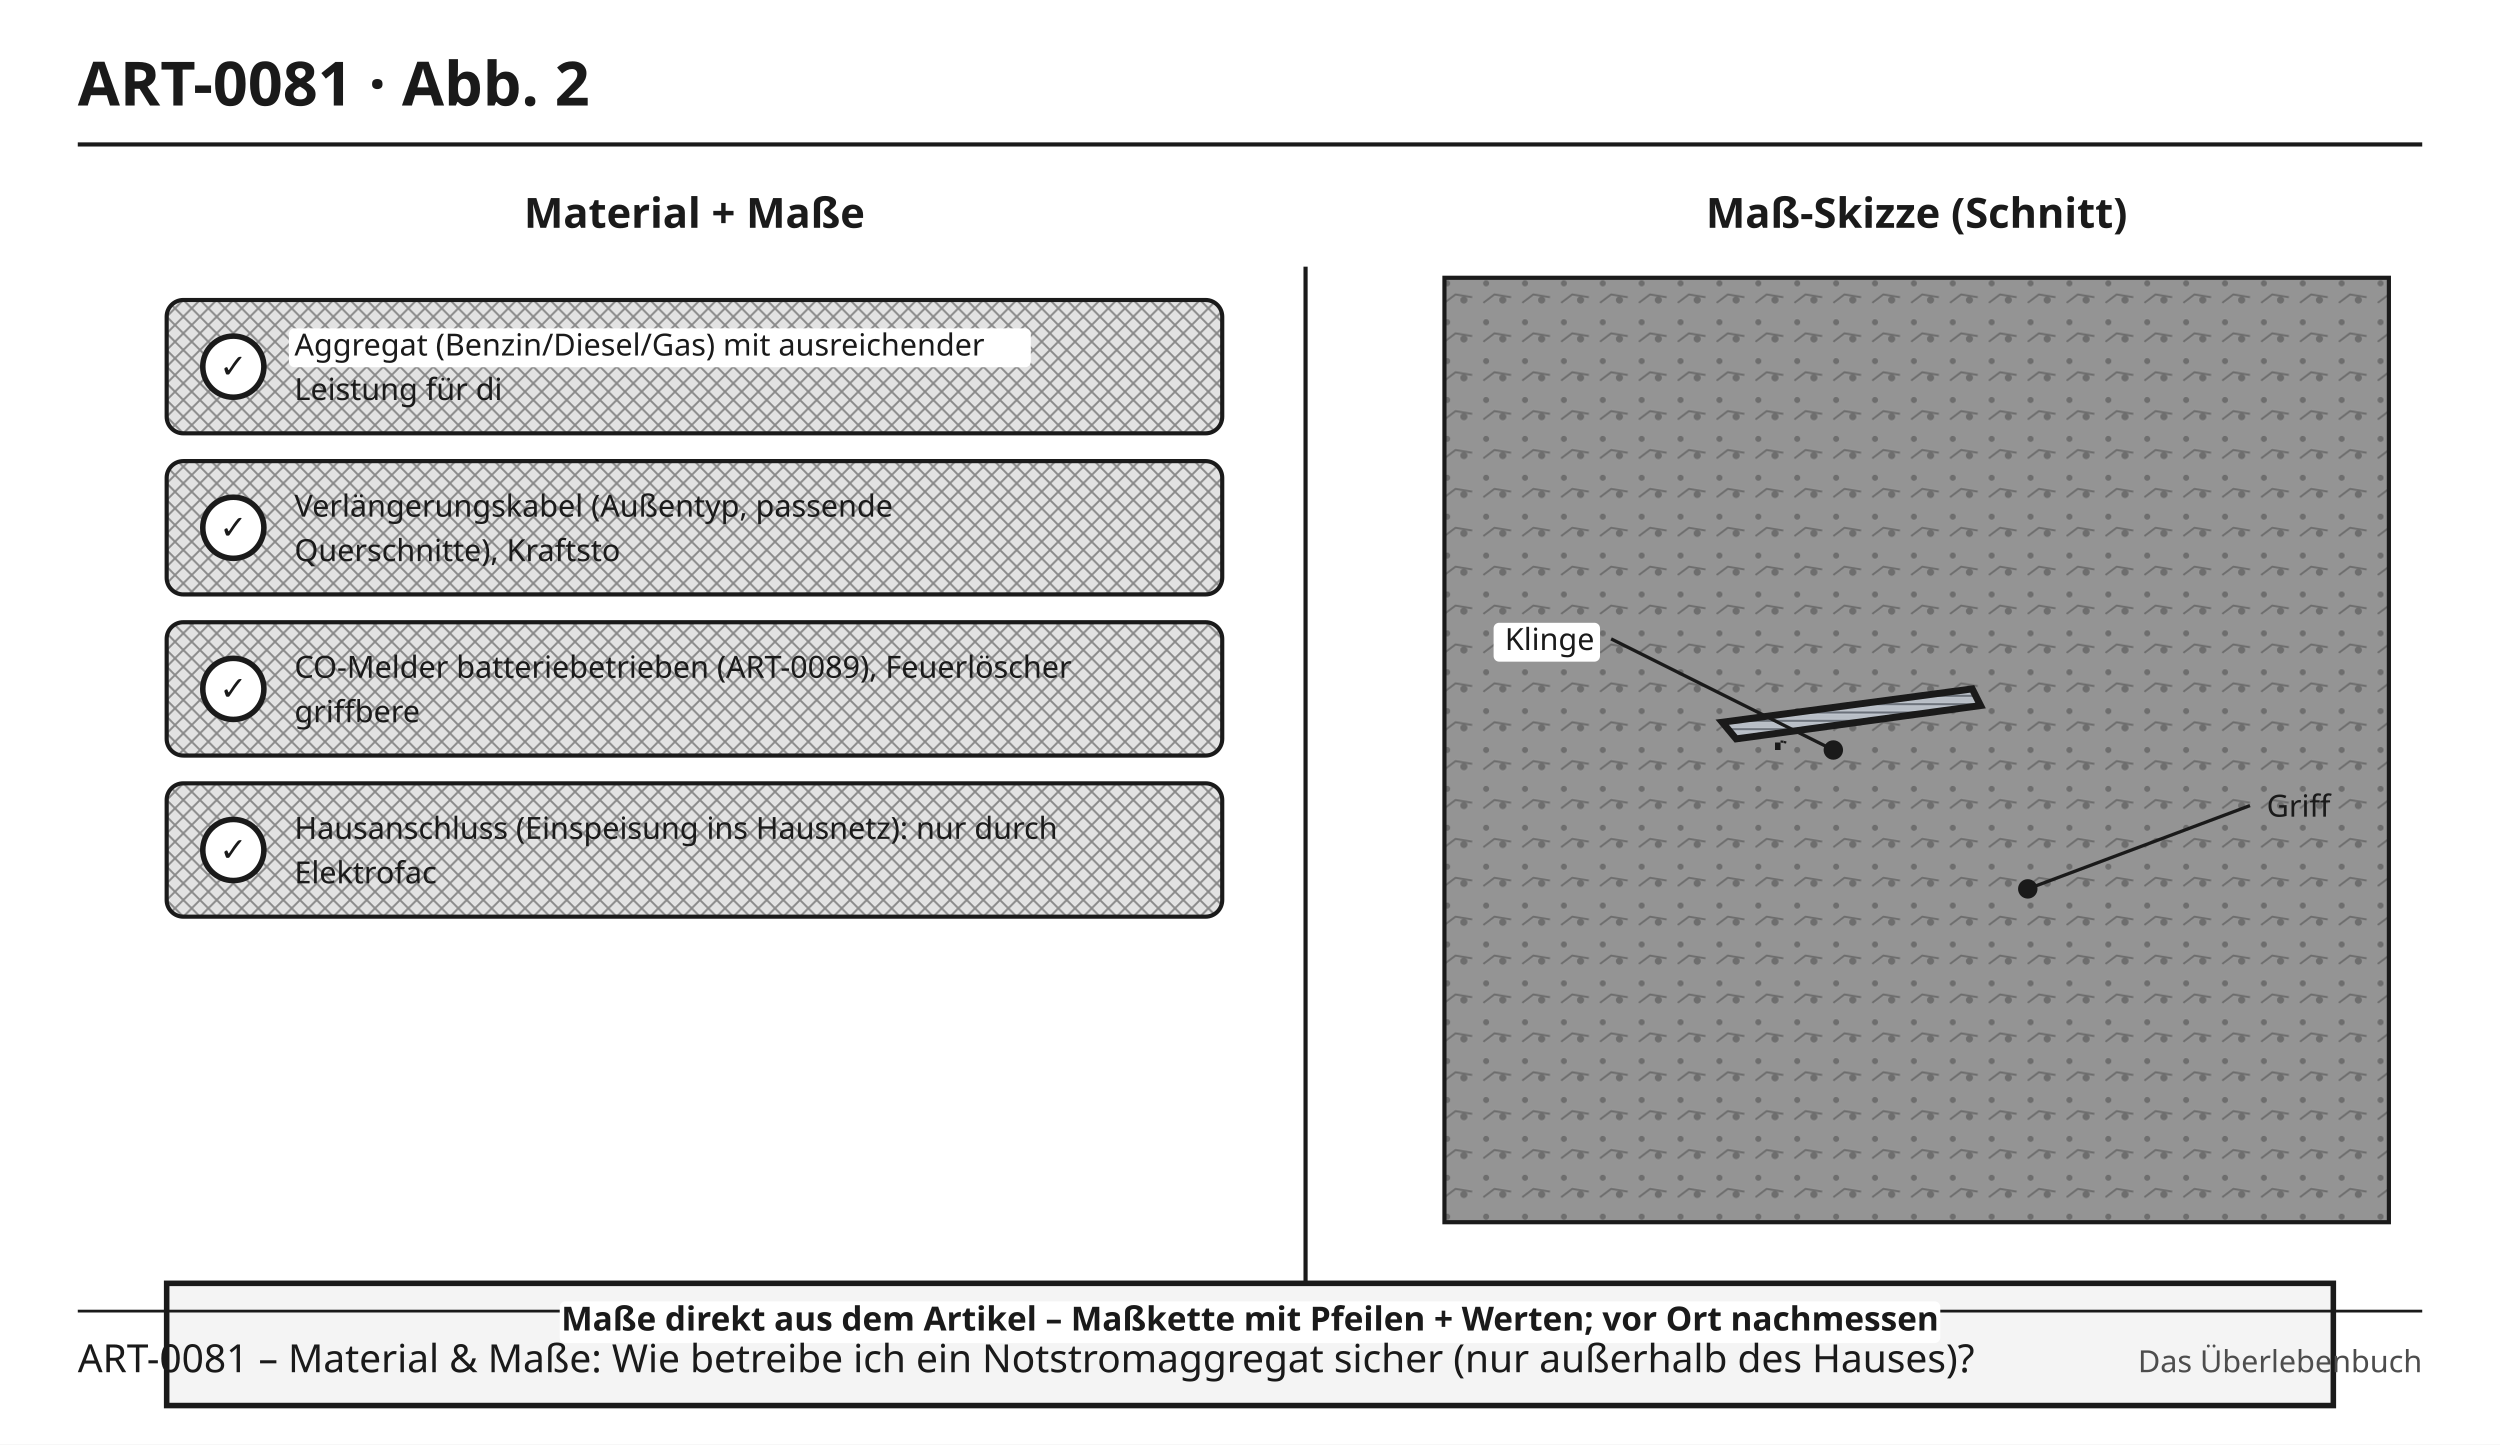
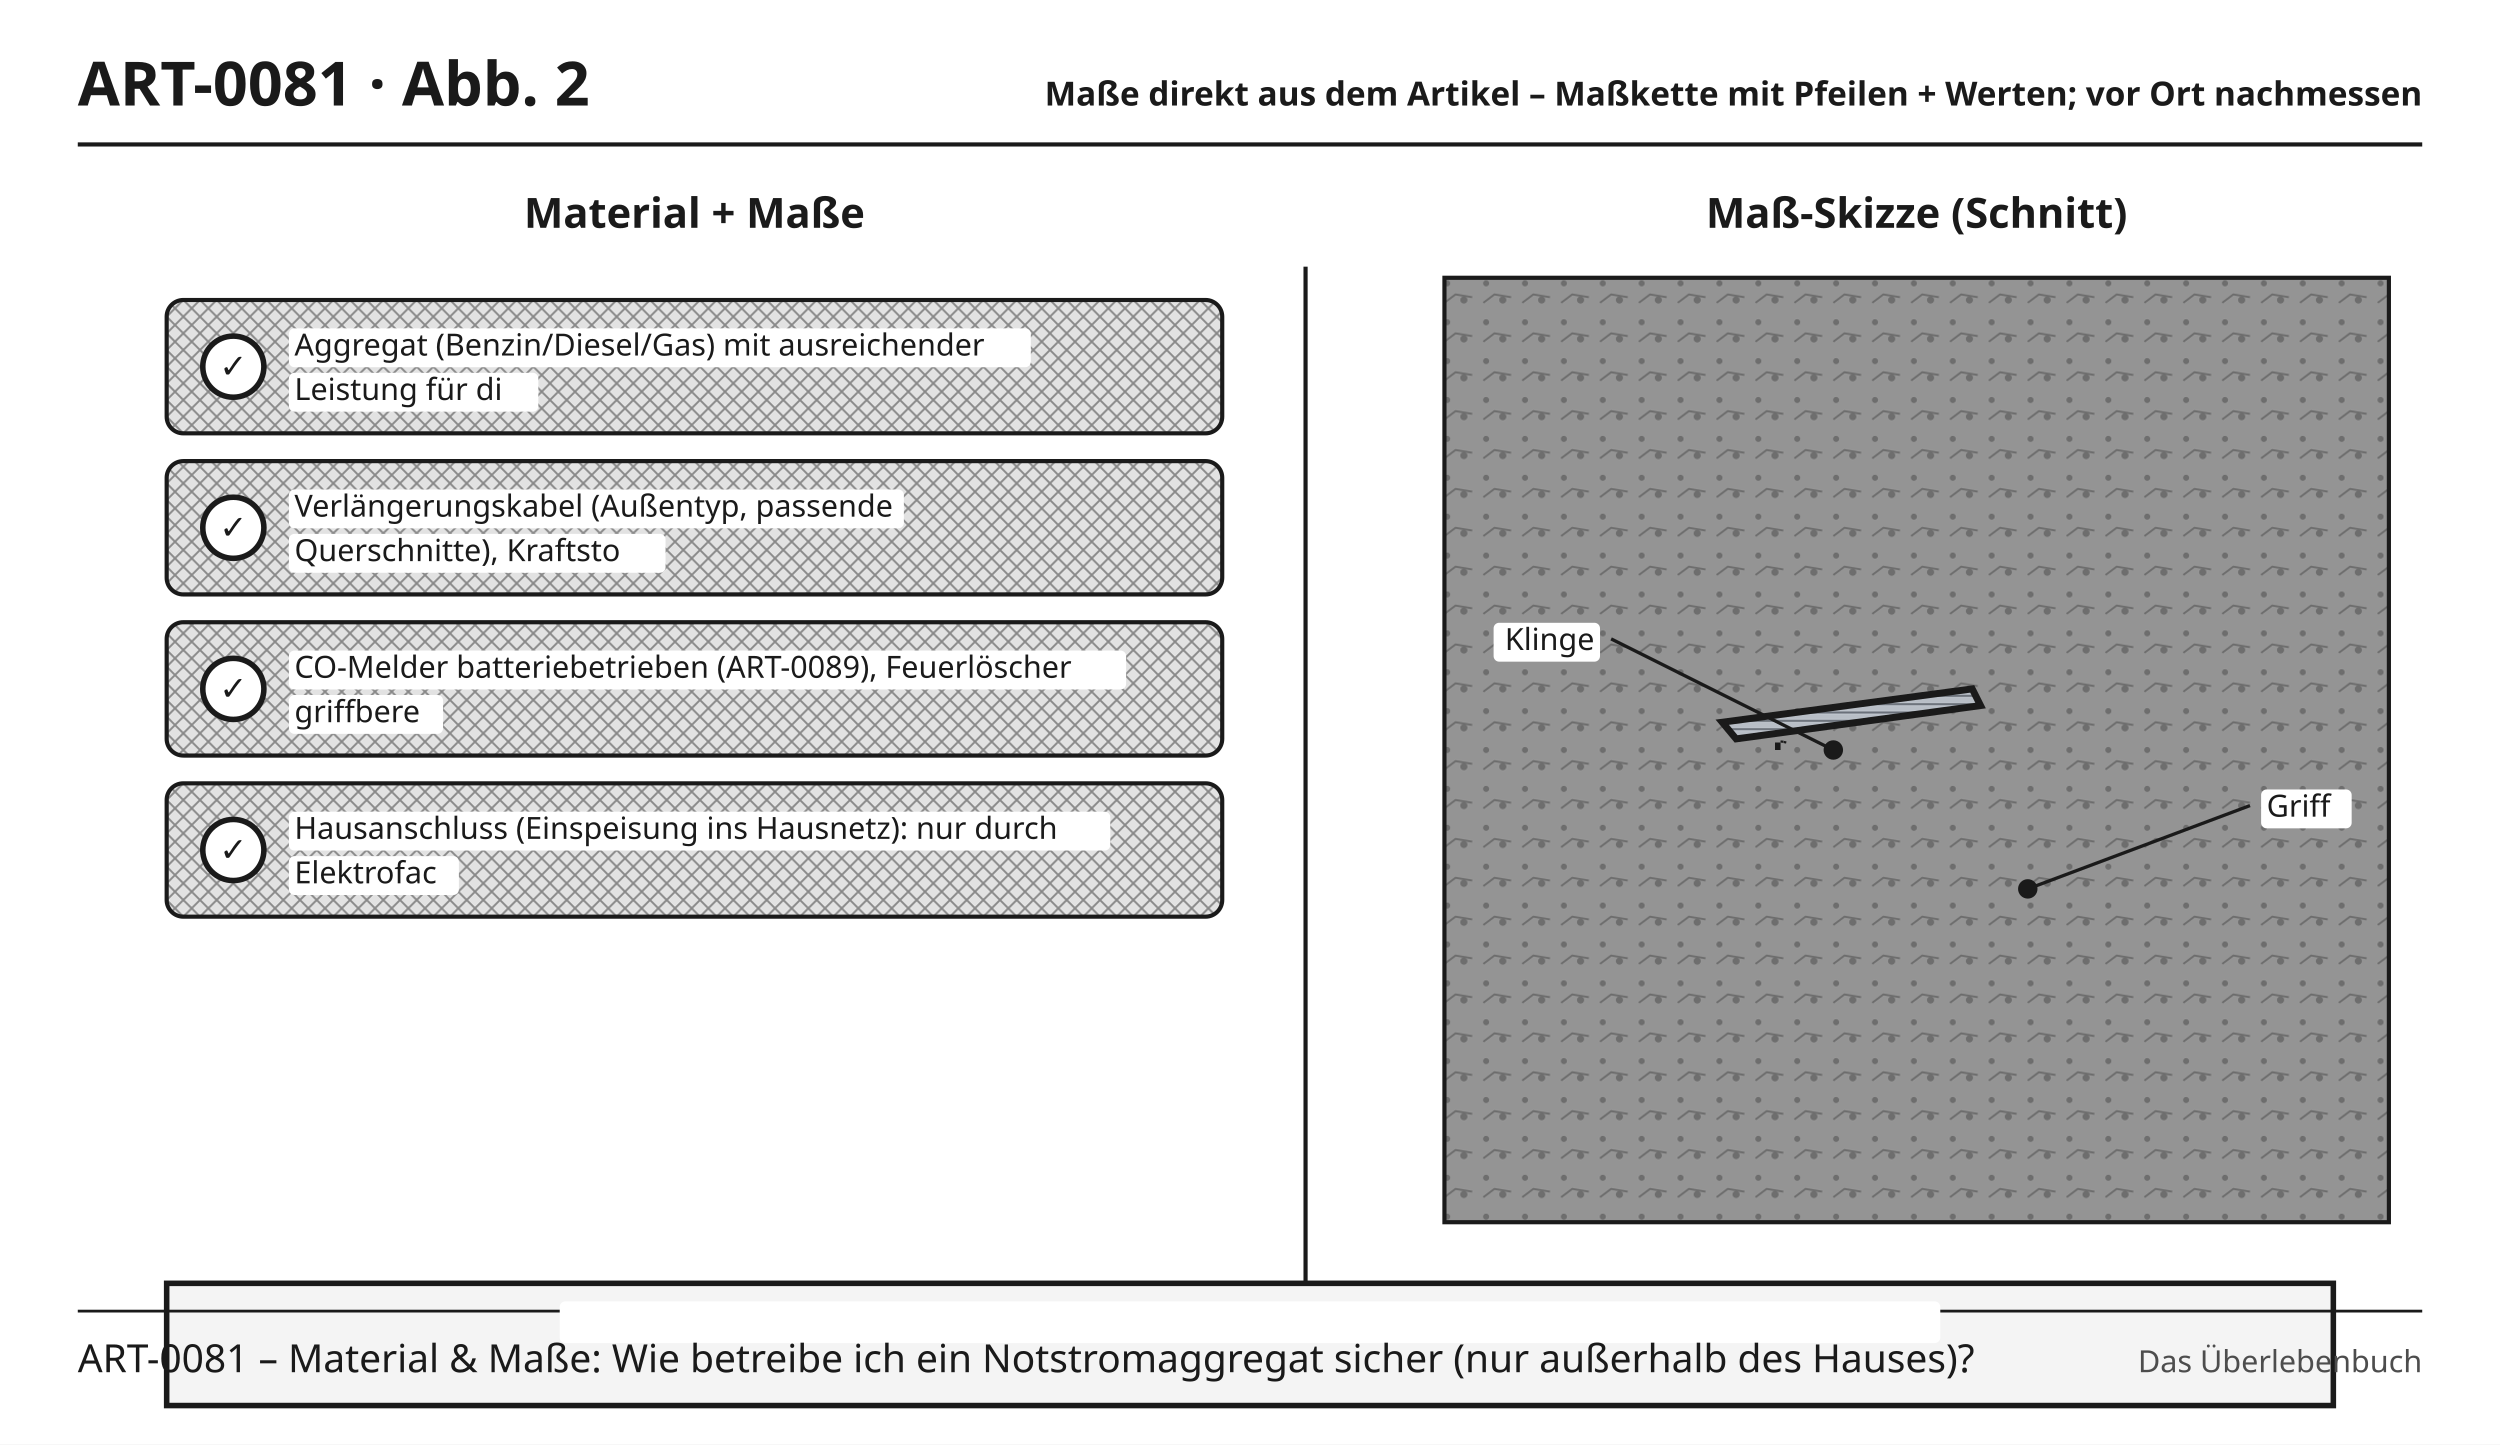
<svg xmlns="http://www.w3.org/2000/svg" viewBox="0 0 900 520" role="img" aria-label="ART-0081 · Abb. 2 – ART-0081 – Material &amp; Maße: Wie betreibe ich ein Notstromaggregat sicher (nur außerhalb des Hauses)?">
  <defs>
    <marker id="ah" markerWidth="10" markerHeight="8" refX="9" refY="4" orient="auto">
      <path d="M0 0 L10 4 L0 8 z" fill="#1a1a1a" />
    </marker>
    <marker id="ahs" markerWidth="10" markerHeight="8" refX="1" refY="4" orient="auto">
      <path d="M10 0 L0 4 L10 8 z" fill="#1a1a1a" />
    </marker>
    <pattern id="hatch" width="8" height="8" patternTransform="rotate(45)" patternUnits="userSpaceOnUse">
      <line x1="0" y1="0" x2="0" y2="8" stroke="#6e6e6e" stroke-width="1.6" />
    </pattern>
    <pattern id="cross" width="8" height="8" patternUnits="userSpaceOnUse">
      <path d="M0 0 L8 8 M8 0 L0 8" stroke="#8a8a8a" stroke-width="1" />
    </pattern>
    <pattern id="dots" width="7" height="7" patternUnits="userSpaceOnUse">
      <circle cx="2" cy="2" r="1.4" fill="#6e6e6e" />
    </pattern>
    <pattern id="wtr" width="24" height="12" patternUnits="userSpaceOnUse">
      <rect width="24" height="12" fill="#6b97bd" />
      <path d="M0 8 q 6 -5 12 0 t 12 0" fill="none" stroke="#3f6f96" stroke-width="1.4" />
    </pattern>
    <pattern id="wood" width="26" height="10" patternUnits="userSpaceOnUse">
      <rect width="26" height="10" fill="#c19a6b" />
      <path d="M0 3 q 6 -2 13 0 t 13 0 M0 7 q 7 2 13 0 t 13 0" fill="none" stroke="#7a5a3a" stroke-width="0.9" />
    </pattern>
    <pattern id="grass" width="12" height="12" patternUnits="userSpaceOnUse">
      <rect width="12" height="12" fill="#b5d1a0" />
      <path d="M2 12 L4 4 M6 12 L7 2 M10 12 L9 6" stroke="#6e6e6e" stroke-width="0.9" />
    </pattern>
    <pattern id="fabric" width="6" height="6" patternUnits="userSpaceOnUse">
      <rect width="6" height="6" fill="#e2e2e2" />
      <path d="M0 0 L6 6 M6 0 L0 6" stroke="#8a8a8a" stroke-width="0.7" />
    </pattern>
    <pattern id="metal" width="20" height="6" patternUnits="userSpaceOnUse">
      <rect width="20" height="6" fill="#b8bec6" />
      <path d="M0 1.5 h20 M0 4.5 h20" stroke="#6e747e" stroke-width="0.7" />
    </pattern>
    <pattern id="stone" width="14" height="14" patternUnits="userSpaceOnUse">
      <rect width="14" height="14" fill="#949494" />
      <circle cx="3" cy="4" r="1.1" fill="#6e6e6e" />
      <circle cx="9" cy="10" r="1.3" fill="#6e6e6e" />
      <path d="M2 11 L6 8 L12 9" stroke="#6e6e6e" stroke-width="0.7" fill="none" />
    </pattern>
  </defs>
  <rect x="0" y="0" width="900" height="520" fill="#ffffff" />
  <line x1="28" y1="52" x2="872" y2="52" stroke="#1a1a1a" stroke-width="1.5" />
  <rect x="60" y="108" width="380" height="48" fill="url(#fabric)" stroke="#1a1a1a" stroke-width="1.5" rx="6" />
  <circle cx="84" cy="132" r="11" fill="#ffffff" stroke="#1a1a1a" stroke-width="2" />
  <rect x="60" y="166" width="380" height="48" fill="url(#fabric)" stroke="#1a1a1a" stroke-width="1.5" rx="6" />
  <circle cx="84" cy="190" r="11" fill="#ffffff" stroke="#1a1a1a" stroke-width="2" />
  <rect x="60" y="224" width="380" height="48" fill="url(#fabric)" stroke="#1a1a1a" stroke-width="1.5" rx="6" />
  <circle cx="84" cy="248" r="11" fill="#ffffff" stroke="#1a1a1a" stroke-width="2" />
  <rect x="60" y="282" width="380" height="48" fill="url(#fabric)" stroke="#1a1a1a" stroke-width="1.5" rx="6" />
  <circle cx="84" cy="306" r="11" fill="#ffffff" stroke="#1a1a1a" stroke-width="2" />
  <line x1="470" y1="96" x2="470" y2="470" stroke="#1a1a1a" stroke-width="1.5" />
  <rect x="520" y="100" width="340" height="340" fill="url(#stone)" stroke="#1a1a1a" stroke-width="1.5" />
  <path d="M620 260 L710 248 L713 254 L625 266 Z" fill="url(#metal)" stroke="#1a1a1a" stroke-width="2.5" />
  <path d="M640 270 L640 267.3 q 0 -1.2s 0.99 -1.2s L640.99 265.86 q 0.81 -0.9s 1.17 0 L642.16 266.04 q 0.9 -0.6s 1.08 0.36 L643.24 266.76 q 0.9 -0.3s 0.9 0.72 L643.96 268.56 q 0.72 0.72 0 1.08 L642.88 270 Z" fill="#f4f4f4" stroke="#1a1a1a" stroke-width="2" />
  <line x1="640.99" y1="266.94" x2="642.07" y2="267.03" stroke="#1a1a1a" stroke-width="0.8" />
  <line x1="642.16" y1="267.12" x2="643.06" y2="267.3" stroke="#1a1a1a" stroke-width="0.8" />
  <circle cx="660" cy="270" r="3.5" fill="#1a1a1a" stroke="none" />
  <line x1="660" y1="270" x2="580" y2="230" stroke="#1a1a1a" stroke-width="1.2" />
  <circle cx="730" cy="320" r="3.5" fill="#1a1a1a" stroke="none" />
  <line x1="730" y1="320" x2="810" y2="290" stroke="#1a1a1a" stroke-width="1.2" />
  <rect x="60" y="462" width="780" height="44" fill="#f4f4f4" stroke="#1a1a1a" stroke-width="2" />
  <line x1="28" y1="472" x2="872" y2="472" stroke="#1a1a1a" stroke-width="1" />
  <rect x="26.0" y="20.0" width="198.5" height="25.0" fill="#ffffff" rx="2" data-halo="1" />
  <text x="28" y="38" font-family="sans-serif" font-size="22" text-anchor="start" font-weight="bold" fill="#1a1a1a">ART-0081 · Abb. 2</text>
  <rect x="189.5" y="69.2" width="121.0" height="18.0" fill="#ffffff" rx="2" data-halo="1" />
  <text x="250" y="82" font-family="sans-serif" font-size="15" text-anchor="middle" font-weight="bold" fill="#1a1a1a">Material + Maße</text>
+   <rect x="78.9" y="125.5" width="10.2" height="15.0" fill="#ffffff" rx="2" data-halo="1" />
  <text x="84" y="136" font-family="sans-serif" font-size="12" text-anchor="middle" font-weight="bold" fill="#1a1a1a">✓</text>
  <rect x="104.0" y="118.2" width="267.1" height="14.0" fill="#ffffff" rx="2" data-halo="1" />
  <text x="106" y="128" font-family="sans-serif" font-size="11" text-anchor="start" font-weight="normal" fill="#1a1a1a">Aggregat (Benzin/Diesel/Gas) mit ausreichender</text>
+   <rect x="104.0" y="134.2" width="89.8" height="14.0" fill="#ffffff" rx="2" data-halo="1" />
  <text x="106" y="144" font-family="sans-serif" font-size="11" text-anchor="start" font-weight="normal" fill="#1a1a1a">Leistung für di</text>
+   <rect x="78.9" y="183.5" width="10.2" height="15.0" fill="#ffffff" rx="2" data-halo="1" />
  <text x="84" y="194" font-family="sans-serif" font-size="12" text-anchor="middle" font-weight="bold" fill="#1a1a1a">✓</text>
+   <rect x="104.0" y="176.2" width="221.4" height="14.0" fill="#ffffff" rx="2" data-halo="1" />
  <text x="106" y="186" font-family="sans-serif" font-size="11" text-anchor="start" font-weight="normal" fill="#1a1a1a">Verlängerungskabel (Außentyp, passende</text>
+   <rect x="104.0" y="192.2" width="135.6" height="14.0" fill="#ffffff" rx="2" data-halo="1" />
  <text x="106" y="202" font-family="sans-serif" font-size="11" text-anchor="start" font-weight="normal" fill="#1a1a1a">Querschnitte), Kraftsto</text>
+   <rect x="78.9" y="241.5" width="10.2" height="15.0" fill="#ffffff" rx="2" data-halo="1" />
  <text x="84" y="252" font-family="sans-serif" font-size="12" text-anchor="middle" font-weight="bold" fill="#1a1a1a">✓</text>
+   <rect x="104.0" y="234.2" width="301.4" height="14.0" fill="#ffffff" rx="2" data-halo="1" />
  <text x="106" y="244" font-family="sans-serif" font-size="11" text-anchor="start" font-weight="normal" fill="#1a1a1a">CO-Melder batteriebetrieben (ART-0089), Feuerlöscher</text>
+   <rect x="104.0" y="250.2" width="55.5" height="14.0" fill="#ffffff" rx="2" data-halo="1" />
  <text x="106" y="260" font-family="sans-serif" font-size="11" text-anchor="start" font-weight="normal" fill="#1a1a1a">griffbere</text>
+   <rect x="78.9" y="299.5" width="10.2" height="15.0" fill="#ffffff" rx="2" data-halo="1" />
  <text x="84" y="310" font-family="sans-serif" font-size="12" text-anchor="middle" font-weight="bold" fill="#1a1a1a">✓</text>
+   <rect x="104.0" y="292.2" width="295.7" height="14.0" fill="#ffffff" rx="2" data-halo="1" />
  <text x="106" y="302" font-family="sans-serif" font-size="11" text-anchor="start" font-weight="normal" fill="#1a1a1a">Hausanschluss (Einspeisung ins Hausnetz): nur durch</text>
+   <rect x="104.0" y="308.2" width="61.2" height="14.0" fill="#ffffff" rx="2" data-halo="1" />
  <text x="106" y="318" font-family="sans-serif" font-size="11" text-anchor="start" font-weight="normal" fill="#1a1a1a">Elektrofac</text>
  <text x="690" y="82" font-family="sans-serif" font-size="15" text-anchor="middle" font-weight="bold" fill="#1a1a1a">Maß-Skizze (Schnitt)</text>
  <rect x="537.7" y="224.2" width="38.3" height="14.0" fill="#ffffff" rx="2" data-halo="1" />
  <text x="574" y="234" font-family="sans-serif" font-size="11" text-anchor="end" font-weight="normal" fill="#1a1a1a">Klinge</text>
+   <rect x="814.0" y="284.2" width="32.6" height="14.0" fill="#ffffff" rx="2" data-halo="1" />
  <text x="816" y="294" font-family="sans-serif" font-size="11" text-anchor="start" font-weight="normal" fill="#1a1a1a">Griff</text>
  <rect x="201.5" y="468.5" width="497.0" height="15.0" fill="#ffffff" rx="2" data-halo="1" />
-   <text x="450" y="479.0" font-family="sans-serif" font-size="12" text-anchor="middle" font-weight="bold" fill="#1a1a1a">Maße direkt aus dem Artikel – Maßkette mit Pfeilen + Werten; vor Ort nachmessen</text>
+   <text x="872" y="38" font-family="sans-serif" font-size="12" text-anchor="end" font-weight="bold" fill="#1a1a1a">Maße direkt aus dem Artikel – Maßkette mit Pfeilen + Werten; vor Ort nachmessen</text>
  <text x="28" y="494" font-family="sans-serif" font-size="14" text-anchor="start" font-weight="normal" fill="#1a1a1a">ART-0081 – Material &amp; Maße: Wie betreibe ich ein Notstromaggregat sicher (nur außerhalb des Hauses)?</text>
  <text x="872" y="494" font-family="sans-serif" font-size="11" text-anchor="end" font-weight="normal" fill="#4d4d4d">Das Überlebenbuch</text>
</svg>
